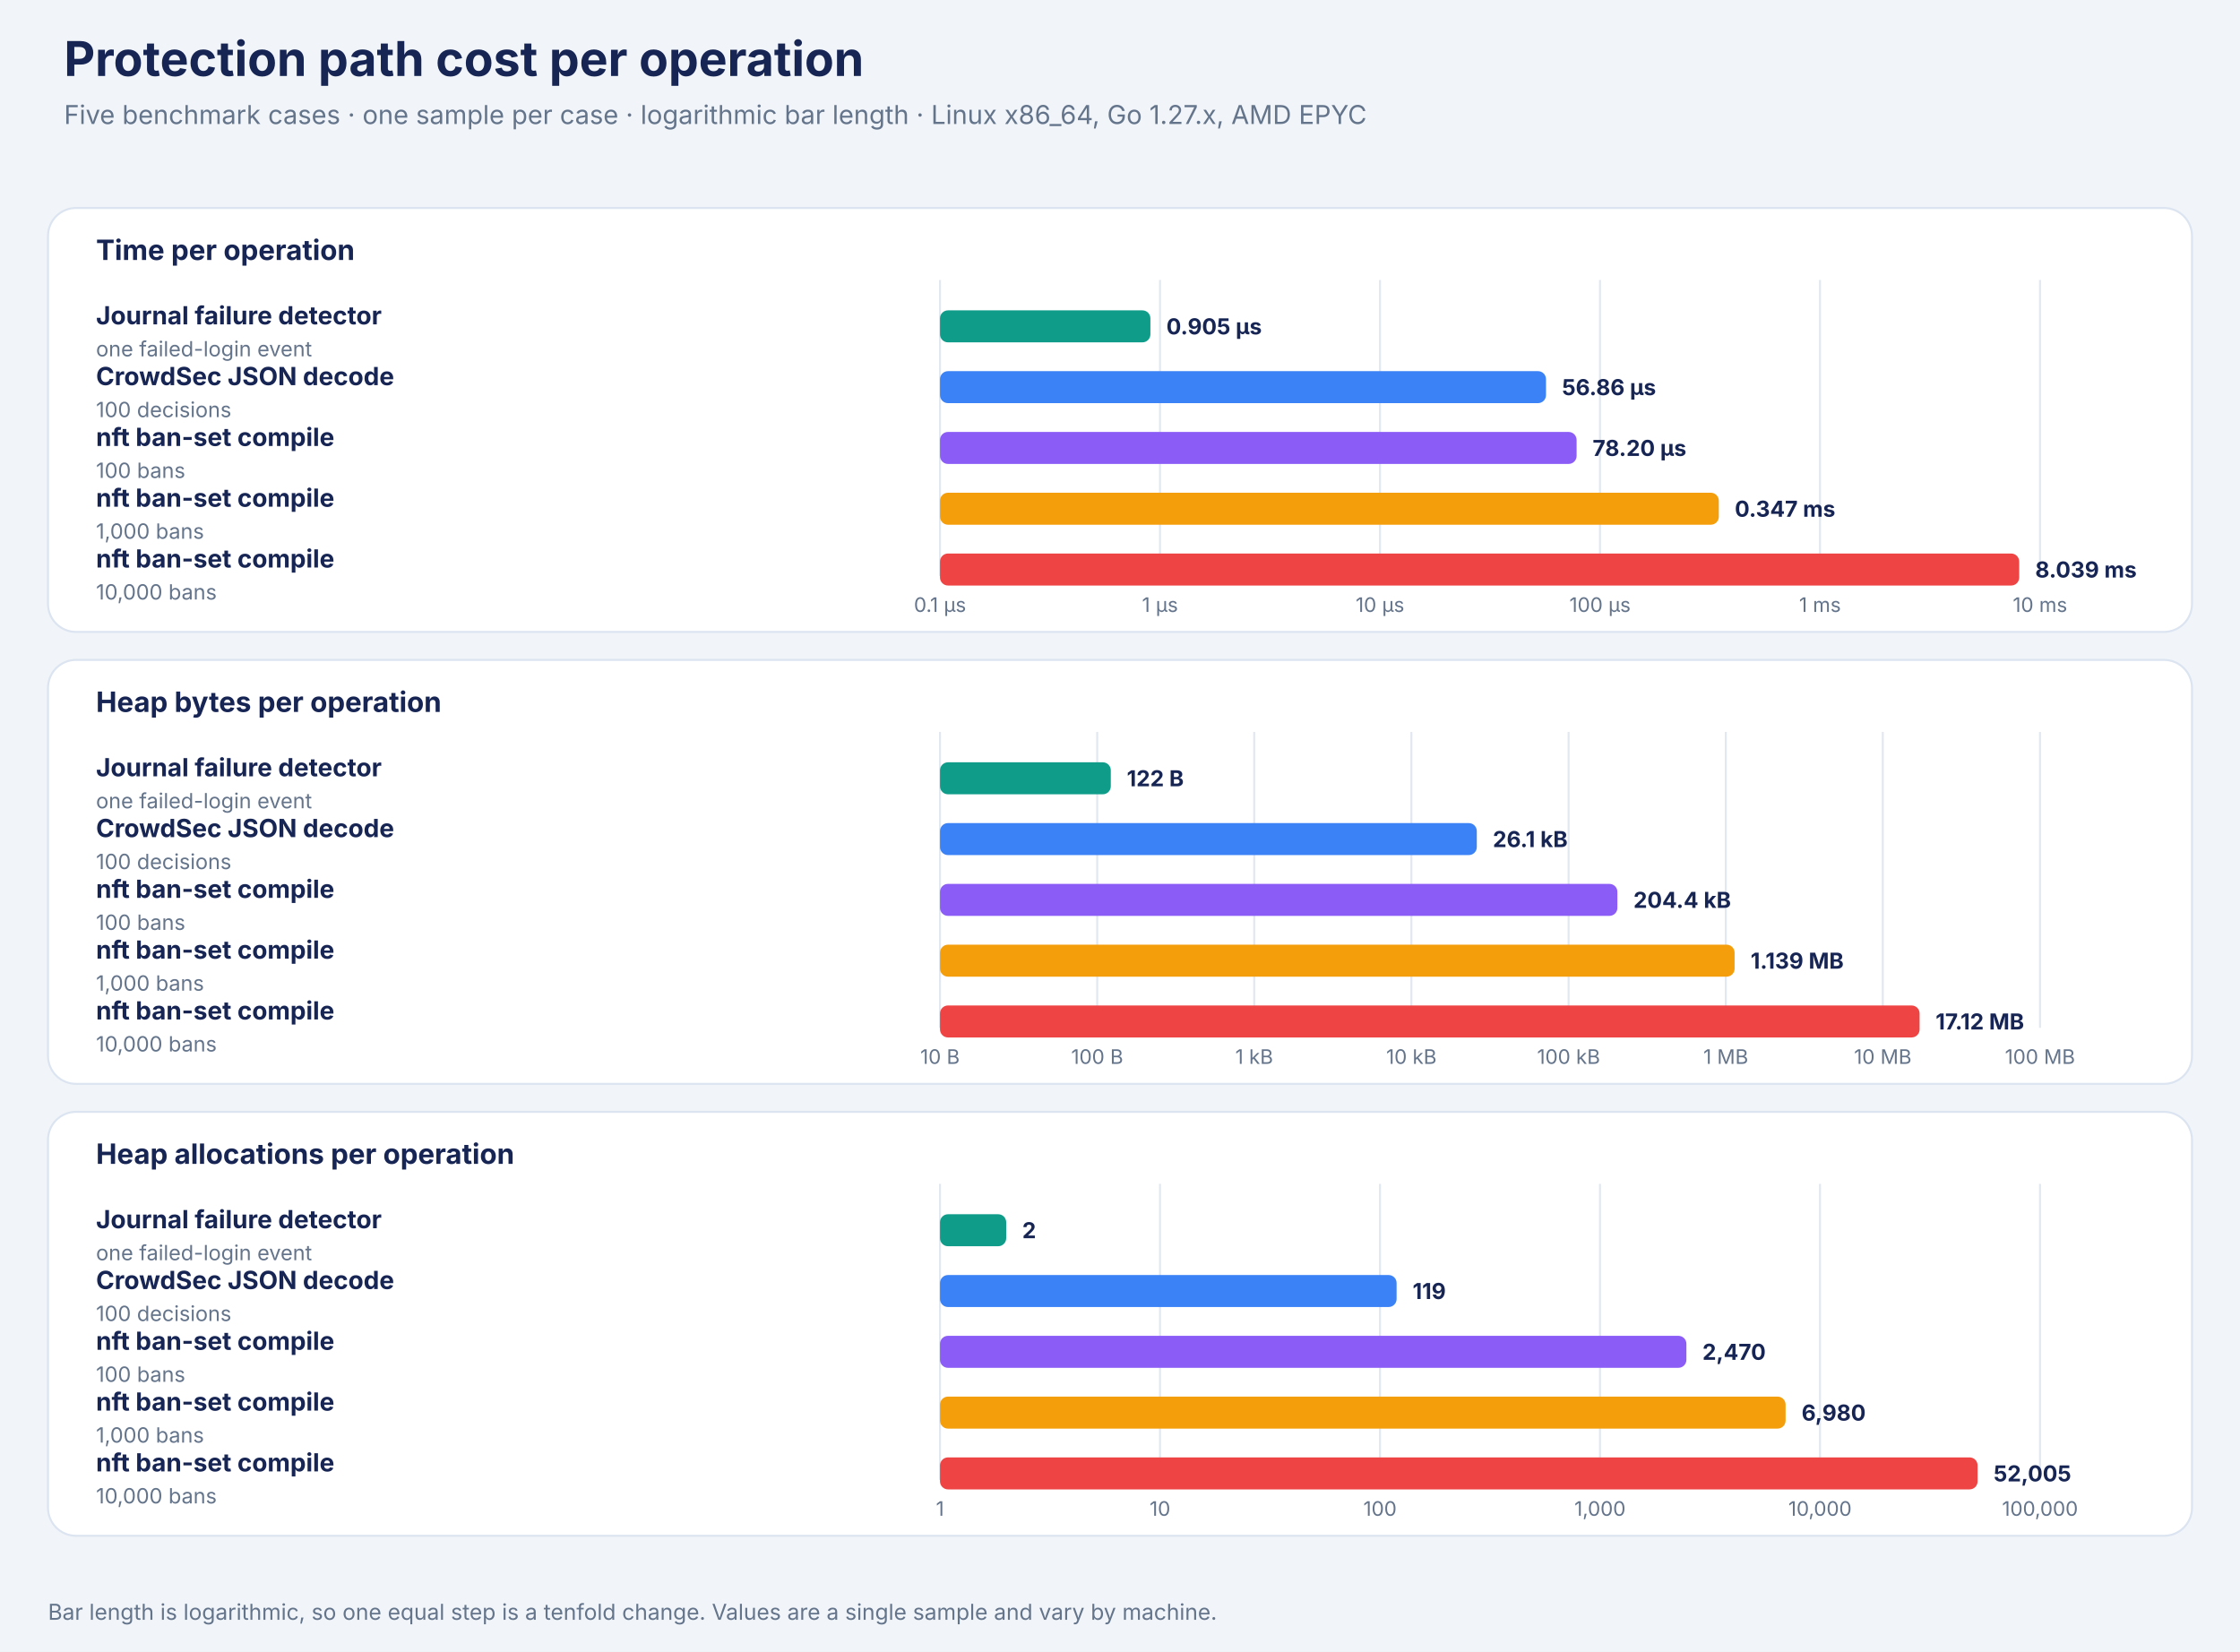
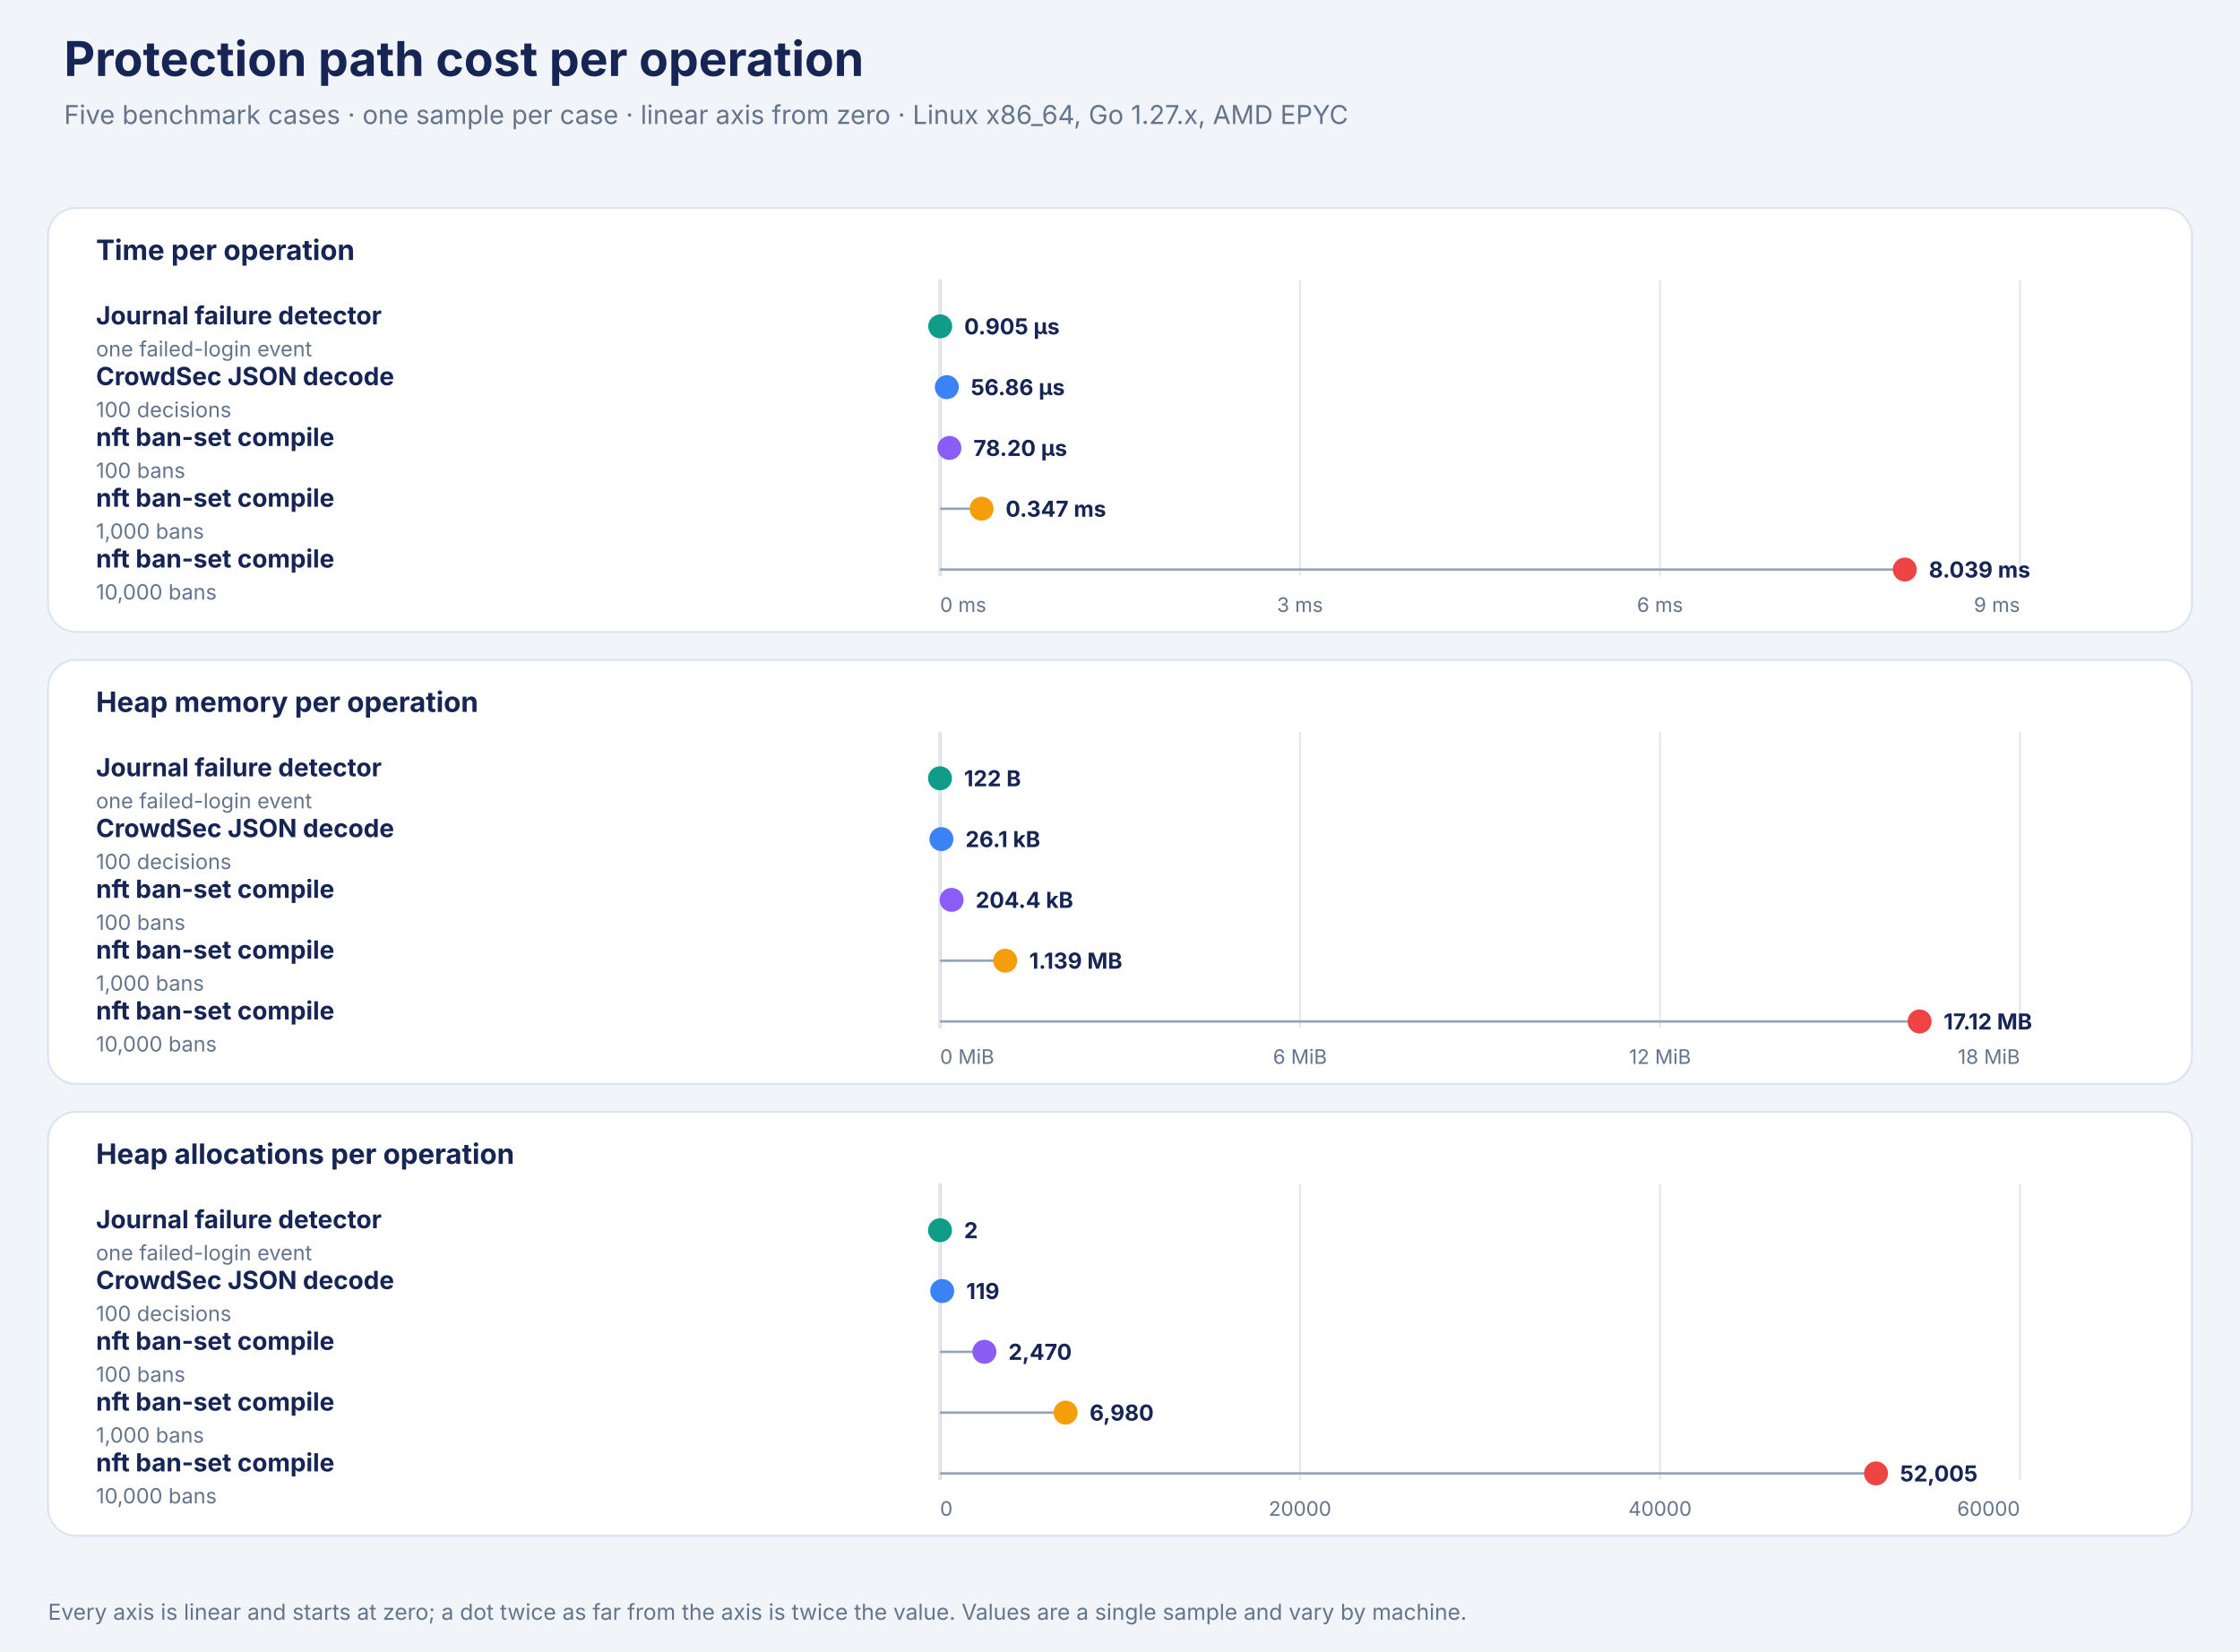
<svg xmlns="http://www.w3.org/2000/svg" width="1120" height="826" viewBox="0 0 1120 826" role="img" aria-labelledby="title desc">
  <style>
    text { font-family: Inter, ui-sans-serif, system-ui, -apple-system, "Segoe UI", sans-serif; fill: #172554; }
    .muted { fill: #64748b; }
    .panel { fill: #ffffff; stroke: #dbe4f0; stroke-width: 1; }
    .grid { stroke: #e2e8f0; stroke-width: 1; }
    .axis { stroke: #94a3b8; stroke-width: 1.2; }
    .parity { stroke: #334155; stroke-width: 1.4; stroke-dasharray: 5 4; }
    .base { fill: #64748b; }
    .bfw { fill: #0f9d8a; }
    .ufw { fill: #3b82f6; }
    .peak { fill-opacity: 0.42; }
  </style>
  <rect width="1120" height="826" fill="#f1f5f9" />
  <text x="32" y="38" font-size="24" font-weight="700">Protection path cost per operation</text>
-   <text x="32" y="62" font-size="13" class="muted">Five benchmark cases · one sample per case · logarithmic bar length · Linux x86_64, Go 1.27.x, AMD EPYC</text>
+   <text x="32" y="62" font-size="13" class="muted">Five benchmark cases · one sample per case · linear axis from zero · Linux x86_64, Go 1.27.x, AMD EPYC</text>
  <rect class="panel" x="24" y="104" width="1072" height="212" rx="14" />
  <text x="48" y="130" font-size="14" font-weight="650">Time per operation</text>
+   <line class="axis" x1="470" y1="140" x2="470" y2="288" />
  <line class="grid" x1="470.0" y1="140" x2="470.0" y2="288" />
-   <text x="470.0" y="306" text-anchor="middle" font-size="10" class="muted">0.1 µs</text>
-   <line class="grid" x1="580.0" y1="140" x2="580.0" y2="288" />
-   <text x="580.0" y="306" text-anchor="middle" font-size="10" class="muted">1 µs</text>
-   <line class="grid" x1="690.0" y1="140" x2="690.0" y2="288" />
-   <text x="690.0" y="306" text-anchor="middle" font-size="10" class="muted">10 µs</text>
-   <line class="grid" x1="800.0" y1="140" x2="800.0" y2="288" />
-   <text x="800.0" y="306" text-anchor="middle" font-size="10" class="muted">100 µs</text>
-   <line class="grid" x1="910.0" y1="140" x2="910.0" y2="288" />
-   <text x="910.0" y="306" text-anchor="middle" font-size="10" class="muted">1 ms</text>
-   <line class="grid" x1="1020.0" y1="140" x2="1020.0" y2="288" />
-   <text x="1020.0" y="306" text-anchor="middle" font-size="10" class="muted">10 ms</text>
+   <text x="470.0" y="306" text-anchor="start" font-size="10" class="muted">0 ms</text>
+   <line class="grid" x1="650.0" y1="140" x2="650.0" y2="288" />
+   <text x="650.0" y="306" text-anchor="middle" font-size="10" class="muted">3 ms</text>
+   <line class="grid" x1="830.0" y1="140" x2="830.0" y2="288" />
+   <text x="830.0" y="306" text-anchor="middle" font-size="10" class="muted">6 ms</text>
+   <line class="grid" x1="1010.0" y1="140" x2="1010.0" y2="288" />
+   <text x="1010.0" y="306" text-anchor="end" font-size="10" class="muted">9 ms</text>
  <text x="48" y="162.2" font-size="12.5" font-weight="650">Journal failure detector</text>
  <text x="48" y="178.2" font-size="10.5" class="muted">one failed-login event</text>
-   <rect x="470" y="155.2" width="105.2" height="16" rx="4" fill="#0f9d8a" />
-   <text x="583.2" y="167.2" font-size="11" font-weight="650">0.905 µs</text>
+   <line class="axis" x1="470" y1="163.2" x2="470.1" y2="163.2" />
+   <circle cx="470.1" cy="163.2" r="6" fill="#0f9d8a" />
+   <text x="482.1" y="167.2" font-size="11" font-weight="650" fill="#0f9d8a">0.905 µs</text>
  <text x="48" y="192.6" font-size="12.5" font-weight="650">CrowdSec JSON decode</text>
  <text x="48" y="208.6" font-size="10.5" class="muted">100 decisions</text>
-   <rect x="470" y="185.6" width="303.0" height="16" rx="4" fill="#3b82f6" />
-   <text x="781.0" y="197.6" font-size="11" font-weight="650">56.86 µs</text>
+   <line class="axis" x1="470" y1="193.6" x2="473.4" y2="193.6" />
+   <circle cx="473.4" cy="193.6" r="6" fill="#3b82f6" />
+   <text x="485.4" y="197.6" font-size="11" font-weight="650" fill="#3b82f6">56.86 µs</text>
  <text x="48" y="223.0" font-size="12.5" font-weight="650">nft ban-set compile</text>
  <text x="48" y="239.0" font-size="10.5" class="muted">100 bans</text>
-   <rect x="470" y="216.0" width="318.3" height="16" rx="4" fill="#8b5cf6" />
-   <text x="796.3" y="228.0" font-size="11" font-weight="650">78.20 µs</text>
+   <line class="axis" x1="470" y1="224.0" x2="474.7" y2="224.0" />
+   <circle cx="474.7" cy="224.0" r="6" fill="#8b5cf6" />
+   <text x="486.7" y="228.0" font-size="11" font-weight="650" fill="#8b5cf6">78.20 µs</text>
  <text x="48" y="253.4" font-size="12.5" font-weight="650">nft ban-set compile</text>
  <text x="48" y="269.4" font-size="10.5" class="muted">1,000 bans</text>
-   <rect x="470" y="246.4" width="389.4" height="16" rx="4" fill="#f59e0b" />
-   <text x="867.4" y="258.4" font-size="11" font-weight="650">0.347 ms</text>
+   <line class="axis" x1="470" y1="254.4" x2="490.8" y2="254.4" />
+   <circle cx="490.8" cy="254.4" r="6" fill="#f59e0b" />
+   <text x="502.8" y="258.4" font-size="11" font-weight="650" fill="#f59e0b">0.347 ms</text>
  <text x="48" y="283.8" font-size="12.5" font-weight="650">nft ban-set compile</text>
  <text x="48" y="299.8" font-size="10.5" class="muted">10,000 bans</text>
-   <rect x="470" y="276.8" width="539.6" height="16" rx="4" fill="#ef4444" />
-   <text x="1017.6" y="288.8" font-size="11" font-weight="650">8.039 ms</text>
+   <line class="axis" x1="470" y1="284.8" x2="952.4" y2="284.8" />
+   <circle cx="952.4" cy="284.8" r="6" fill="#ef4444" />
+   <text x="964.4" y="288.8" font-size="11" font-weight="650" fill="#ef4444">8.039 ms</text>
  <rect class="panel" x="24" y="330" width="1072" height="212" rx="14" />
-   <text x="48" y="356" font-size="14" font-weight="650">Heap bytes per operation</text>
+   <text x="48" y="356" font-size="14" font-weight="650">Heap memory per operation</text>
+   <line class="axis" x1="470" y1="366" x2="470" y2="514" />
  <line class="grid" x1="470.0" y1="366" x2="470.0" y2="514" />
-   <text x="470.0" y="532" text-anchor="middle" font-size="10" class="muted">10 B</text>
-   <line class="grid" x1="548.6" y1="366" x2="548.6" y2="514" />
-   <text x="548.6" y="532" text-anchor="middle" font-size="10" class="muted">100 B</text>
-   <line class="grid" x1="627.1" y1="366" x2="627.1" y2="514" />
-   <text x="627.1" y="532" text-anchor="middle" font-size="10" class="muted">1 kB</text>
-   <line class="grid" x1="705.7" y1="366" x2="705.7" y2="514" />
-   <text x="705.7" y="532" text-anchor="middle" font-size="10" class="muted">10 kB</text>
-   <line class="grid" x1="784.3" y1="366" x2="784.3" y2="514" />
-   <text x="784.3" y="532" text-anchor="middle" font-size="10" class="muted">100 kB</text>
-   <line class="grid" x1="862.9" y1="366" x2="862.9" y2="514" />
-   <text x="862.9" y="532" text-anchor="middle" font-size="10" class="muted">1 MB</text>
-   <line class="grid" x1="941.4" y1="366" x2="941.4" y2="514" />
-   <text x="941.4" y="532" text-anchor="middle" font-size="10" class="muted">10 MB</text>
-   <line class="grid" x1="1020.0" y1="366" x2="1020.0" y2="514" />
-   <text x="1020.0" y="532" text-anchor="middle" font-size="10" class="muted">100 MB</text>
+   <text x="470.0" y="532" text-anchor="start" font-size="10" class="muted">0 MiB</text>
+   <line class="grid" x1="650.0" y1="366" x2="650.0" y2="514" />
+   <text x="650.0" y="532" text-anchor="middle" font-size="10" class="muted">6 MiB</text>
+   <line class="grid" x1="830.0" y1="366" x2="830.0" y2="514" />
+   <text x="830.0" y="532" text-anchor="middle" font-size="10" class="muted">12 MiB</text>
+   <line class="grid" x1="1010.0" y1="366" x2="1010.0" y2="514" />
+   <text x="1010.0" y="532" text-anchor="end" font-size="10" class="muted">18 MiB</text>
  <text x="48" y="388.2" font-size="12.5" font-weight="650">Journal failure detector</text>
  <text x="48" y="404.2" font-size="10.5" class="muted">one failed-login event</text>
-   <rect x="470" y="381.2" width="85.4" height="16" rx="4" fill="#0f9d8a" />
-   <text x="563.4" y="393.2" font-size="11" font-weight="650">122 B</text>
+   <line class="axis" x1="470" y1="389.2" x2="470.0" y2="389.2" />
+   <circle cx="470.0" cy="389.2" r="6" fill="#0f9d8a" />
+   <text x="482.0" y="393.2" font-size="11" font-weight="650" fill="#0f9d8a">122 B</text>
  <text x="48" y="418.6" font-size="12.5" font-weight="650">CrowdSec JSON decode</text>
  <text x="48" y="434.6" font-size="10.5" class="muted">100 decisions</text>
-   <rect x="470" y="411.6" width="268.4" height="16" rx="4" fill="#3b82f6" />
-   <text x="746.4" y="423.6" font-size="11" font-weight="650">26.1 kB</text>
+   <line class="axis" x1="470" y1="419.6" x2="470.7" y2="419.6" />
+   <circle cx="470.7" cy="419.6" r="6" fill="#3b82f6" />
+   <text x="482.7" y="423.6" font-size="11" font-weight="650" fill="#3b82f6">26.1 kB</text>
  <text x="48" y="449.0" font-size="12.5" font-weight="650">nft ban-set compile</text>
  <text x="48" y="465.0" font-size="10.5" class="muted">100 bans</text>
-   <rect x="470" y="442.0" width="338.7" height="16" rx="4" fill="#8b5cf6" />
-   <text x="816.7" y="454.0" font-size="11" font-weight="650">204.4 kB</text>
+   <line class="axis" x1="470" y1="450.0" x2="475.8" y2="450.0" />
+   <circle cx="475.8" cy="450.0" r="6" fill="#8b5cf6" />
+   <text x="487.8" y="454.0" font-size="11" font-weight="650" fill="#8b5cf6">204.4 kB</text>
  <text x="48" y="479.4" font-size="12.5" font-weight="650">nft ban-set compile</text>
  <text x="48" y="495.4" font-size="10.5" class="muted">1,000 bans</text>
-   <rect x="470" y="472.4" width="397.3" height="16" rx="4" fill="#f59e0b" />
-   <text x="875.3" y="484.4" font-size="11" font-weight="650">1.139 MB</text>
+   <line class="axis" x1="470" y1="480.4" x2="502.6" y2="480.4" />
+   <circle cx="502.6" cy="480.4" r="6" fill="#f59e0b" />
+   <text x="514.6" y="484.4" font-size="11" font-weight="650" fill="#f59e0b">1.139 MB</text>
  <text x="48" y="509.8" font-size="12.5" font-weight="650">nft ban-set compile</text>
  <text x="48" y="525.8" font-size="10.5" class="muted">10,000 bans</text>
-   <rect x="470" y="502.8" width="489.8" height="16" rx="4" fill="#ef4444" />
-   <text x="967.8" y="514.8" font-size="11" font-weight="650">17.12 MB</text>
+   <line class="axis" x1="470" y1="510.8" x2="959.8" y2="510.8" />
+   <circle cx="959.8" cy="510.8" r="6" fill="#ef4444" />
+   <text x="971.8" y="514.8" font-size="11" font-weight="650" fill="#ef4444">17.12 MB</text>
  <rect class="panel" x="24" y="556" width="1072" height="212" rx="14" />
  <text x="48" y="582" font-size="14" font-weight="650">Heap allocations per operation</text>
+   <line class="axis" x1="470" y1="592" x2="470" y2="740" />
  <line class="grid" x1="470.0" y1="592" x2="470.0" y2="740" />
-   <text x="470.0" y="758" text-anchor="middle" font-size="10" class="muted">1</text>
-   <line class="grid" x1="580.0" y1="592" x2="580.0" y2="740" />
-   <text x="580.0" y="758" text-anchor="middle" font-size="10" class="muted">10</text>
-   <line class="grid" x1="690.0" y1="592" x2="690.0" y2="740" />
-   <text x="690.0" y="758" text-anchor="middle" font-size="10" class="muted">100</text>
-   <line class="grid" x1="800.0" y1="592" x2="800.0" y2="740" />
-   <text x="800.0" y="758" text-anchor="middle" font-size="10" class="muted">1,000</text>
-   <line class="grid" x1="910.0" y1="592" x2="910.0" y2="740" />
-   <text x="910.0" y="758" text-anchor="middle" font-size="10" class="muted">10,000</text>
-   <line class="grid" x1="1020.0" y1="592" x2="1020.0" y2="740" />
-   <text x="1020.0" y="758" text-anchor="middle" font-size="10" class="muted">100,000</text>
+   <text x="470.0" y="758" text-anchor="start" font-size="10" class="muted">0</text>
+   <line class="grid" x1="650.0" y1="592" x2="650.0" y2="740" />
+   <text x="650.0" y="758" text-anchor="middle" font-size="10" class="muted">20000</text>
+   <line class="grid" x1="830.0" y1="592" x2="830.0" y2="740" />
+   <text x="830.0" y="758" text-anchor="middle" font-size="10" class="muted">40000</text>
+   <line class="grid" x1="1010.0" y1="592" x2="1010.0" y2="740" />
+   <text x="1010.0" y="758" text-anchor="end" font-size="10" class="muted">60000</text>
  <text x="48" y="614.2" font-size="12.5" font-weight="650">Journal failure detector</text>
  <text x="48" y="630.2" font-size="10.5" class="muted">one failed-login event</text>
-   <rect x="470" y="607.2" width="33.1" height="16" rx="4" fill="#0f9d8a" />
-   <text x="511.1" y="619.2" font-size="11" font-weight="650">2</text>
+   <line class="axis" x1="470" y1="615.2" x2="470.0" y2="615.2" />
+   <circle cx="470.0" cy="615.2" r="6" fill="#0f9d8a" />
+   <text x="482.0" y="619.2" font-size="11" font-weight="650" fill="#0f9d8a">2</text>
  <text x="48" y="644.6" font-size="12.5" font-weight="650">CrowdSec JSON decode</text>
  <text x="48" y="660.6" font-size="10.5" class="muted">100 decisions</text>
-   <rect x="470" y="637.6" width="228.3" height="16" rx="4" fill="#3b82f6" />
-   <text x="706.3" y="649.6" font-size="11" font-weight="650">119</text>
+   <line class="axis" x1="470" y1="645.6" x2="471.1" y2="645.6" />
+   <circle cx="471.1" cy="645.6" r="6" fill="#3b82f6" />
+   <text x="483.1" y="649.6" font-size="11" font-weight="650" fill="#3b82f6">119</text>
  <text x="48" y="675.0" font-size="12.5" font-weight="650">nft ban-set compile</text>
  <text x="48" y="691.0" font-size="10.5" class="muted">100 bans</text>
-   <rect x="470" y="668.0" width="373.2" height="16" rx="4" fill="#8b5cf6" />
-   <text x="851.2" y="680.0" font-size="11" font-weight="650">2,470</text>
+   <line class="axis" x1="470" y1="676.0" x2="492.2" y2="676.0" />
+   <circle cx="492.2" cy="676.0" r="6" fill="#8b5cf6" />
+   <text x="504.2" y="680.0" font-size="11" font-weight="650" fill="#8b5cf6">2,470</text>
  <text x="48" y="705.4" font-size="12.5" font-weight="650">nft ban-set compile</text>
  <text x="48" y="721.4" font-size="10.5" class="muted">1,000 bans</text>
-   <rect x="470" y="698.4" width="422.8" height="16" rx="4" fill="#f59e0b" />
-   <text x="900.8" y="710.4" font-size="11" font-weight="650">6,980</text>
+   <line class="axis" x1="470" y1="706.4" x2="532.8" y2="706.4" />
+   <circle cx="532.8" cy="706.4" r="6" fill="#f59e0b" />
+   <text x="544.8" y="710.4" font-size="11" font-weight="650" fill="#f59e0b">6,980</text>
  <text x="48" y="735.8" font-size="12.5" font-weight="650">nft ban-set compile</text>
  <text x="48" y="751.8" font-size="10.5" class="muted">10,000 bans</text>
-   <rect x="470" y="728.8" width="518.8" height="16" rx="4" fill="#ef4444" />
-   <text x="996.8" y="740.8" font-size="11" font-weight="650">52,005</text>
-   <text x="24" y="810" font-size="11" class="muted">Bar length is logarithmic, so one equal step is a tenfold change. Values are a single sample and vary by machine.</text>
+   <line class="axis" x1="470" y1="736.8" x2="938.0" y2="736.8" />
+   <circle cx="938.0" cy="736.8" r="6" fill="#ef4444" />
+   <text x="950.0" y="740.8" font-size="11" font-weight="650" fill="#ef4444">52,005</text>
+   <text x="24" y="810" font-size="11" class="muted">Every axis is linear and starts at zero; a dot twice as far from the axis is twice the value. Values are a single sample and vary by machine.</text>
</svg>
